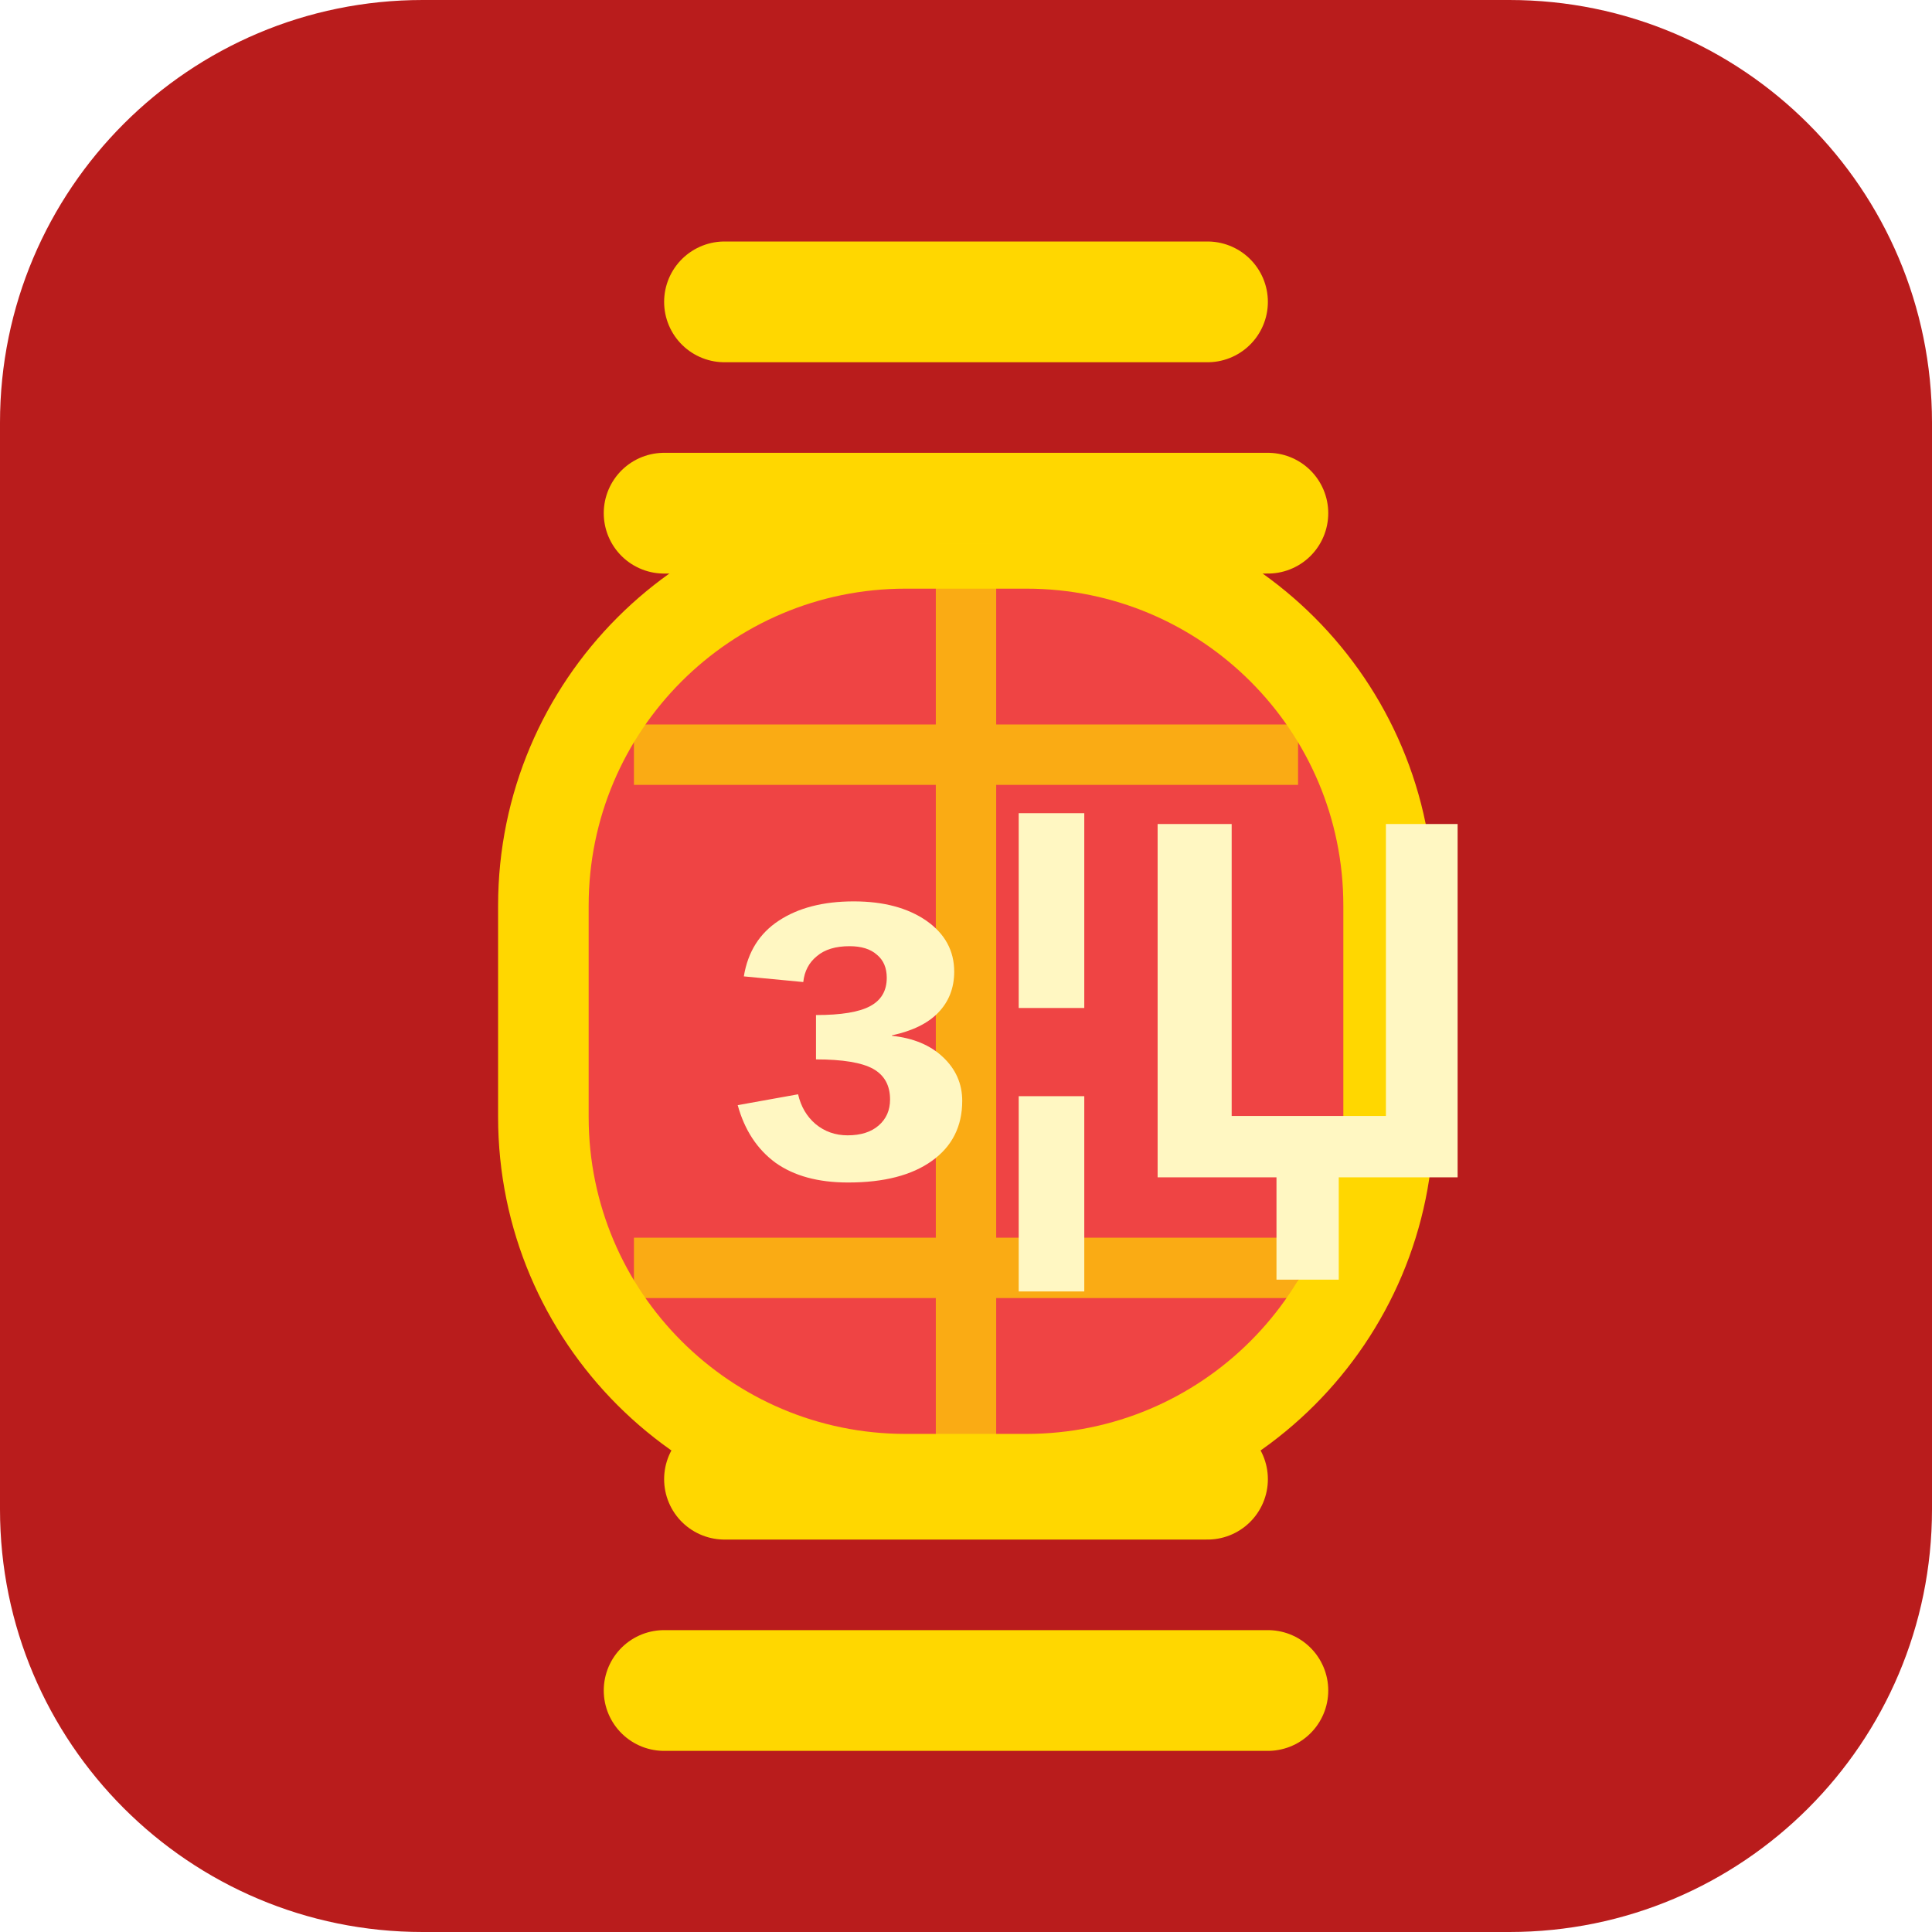
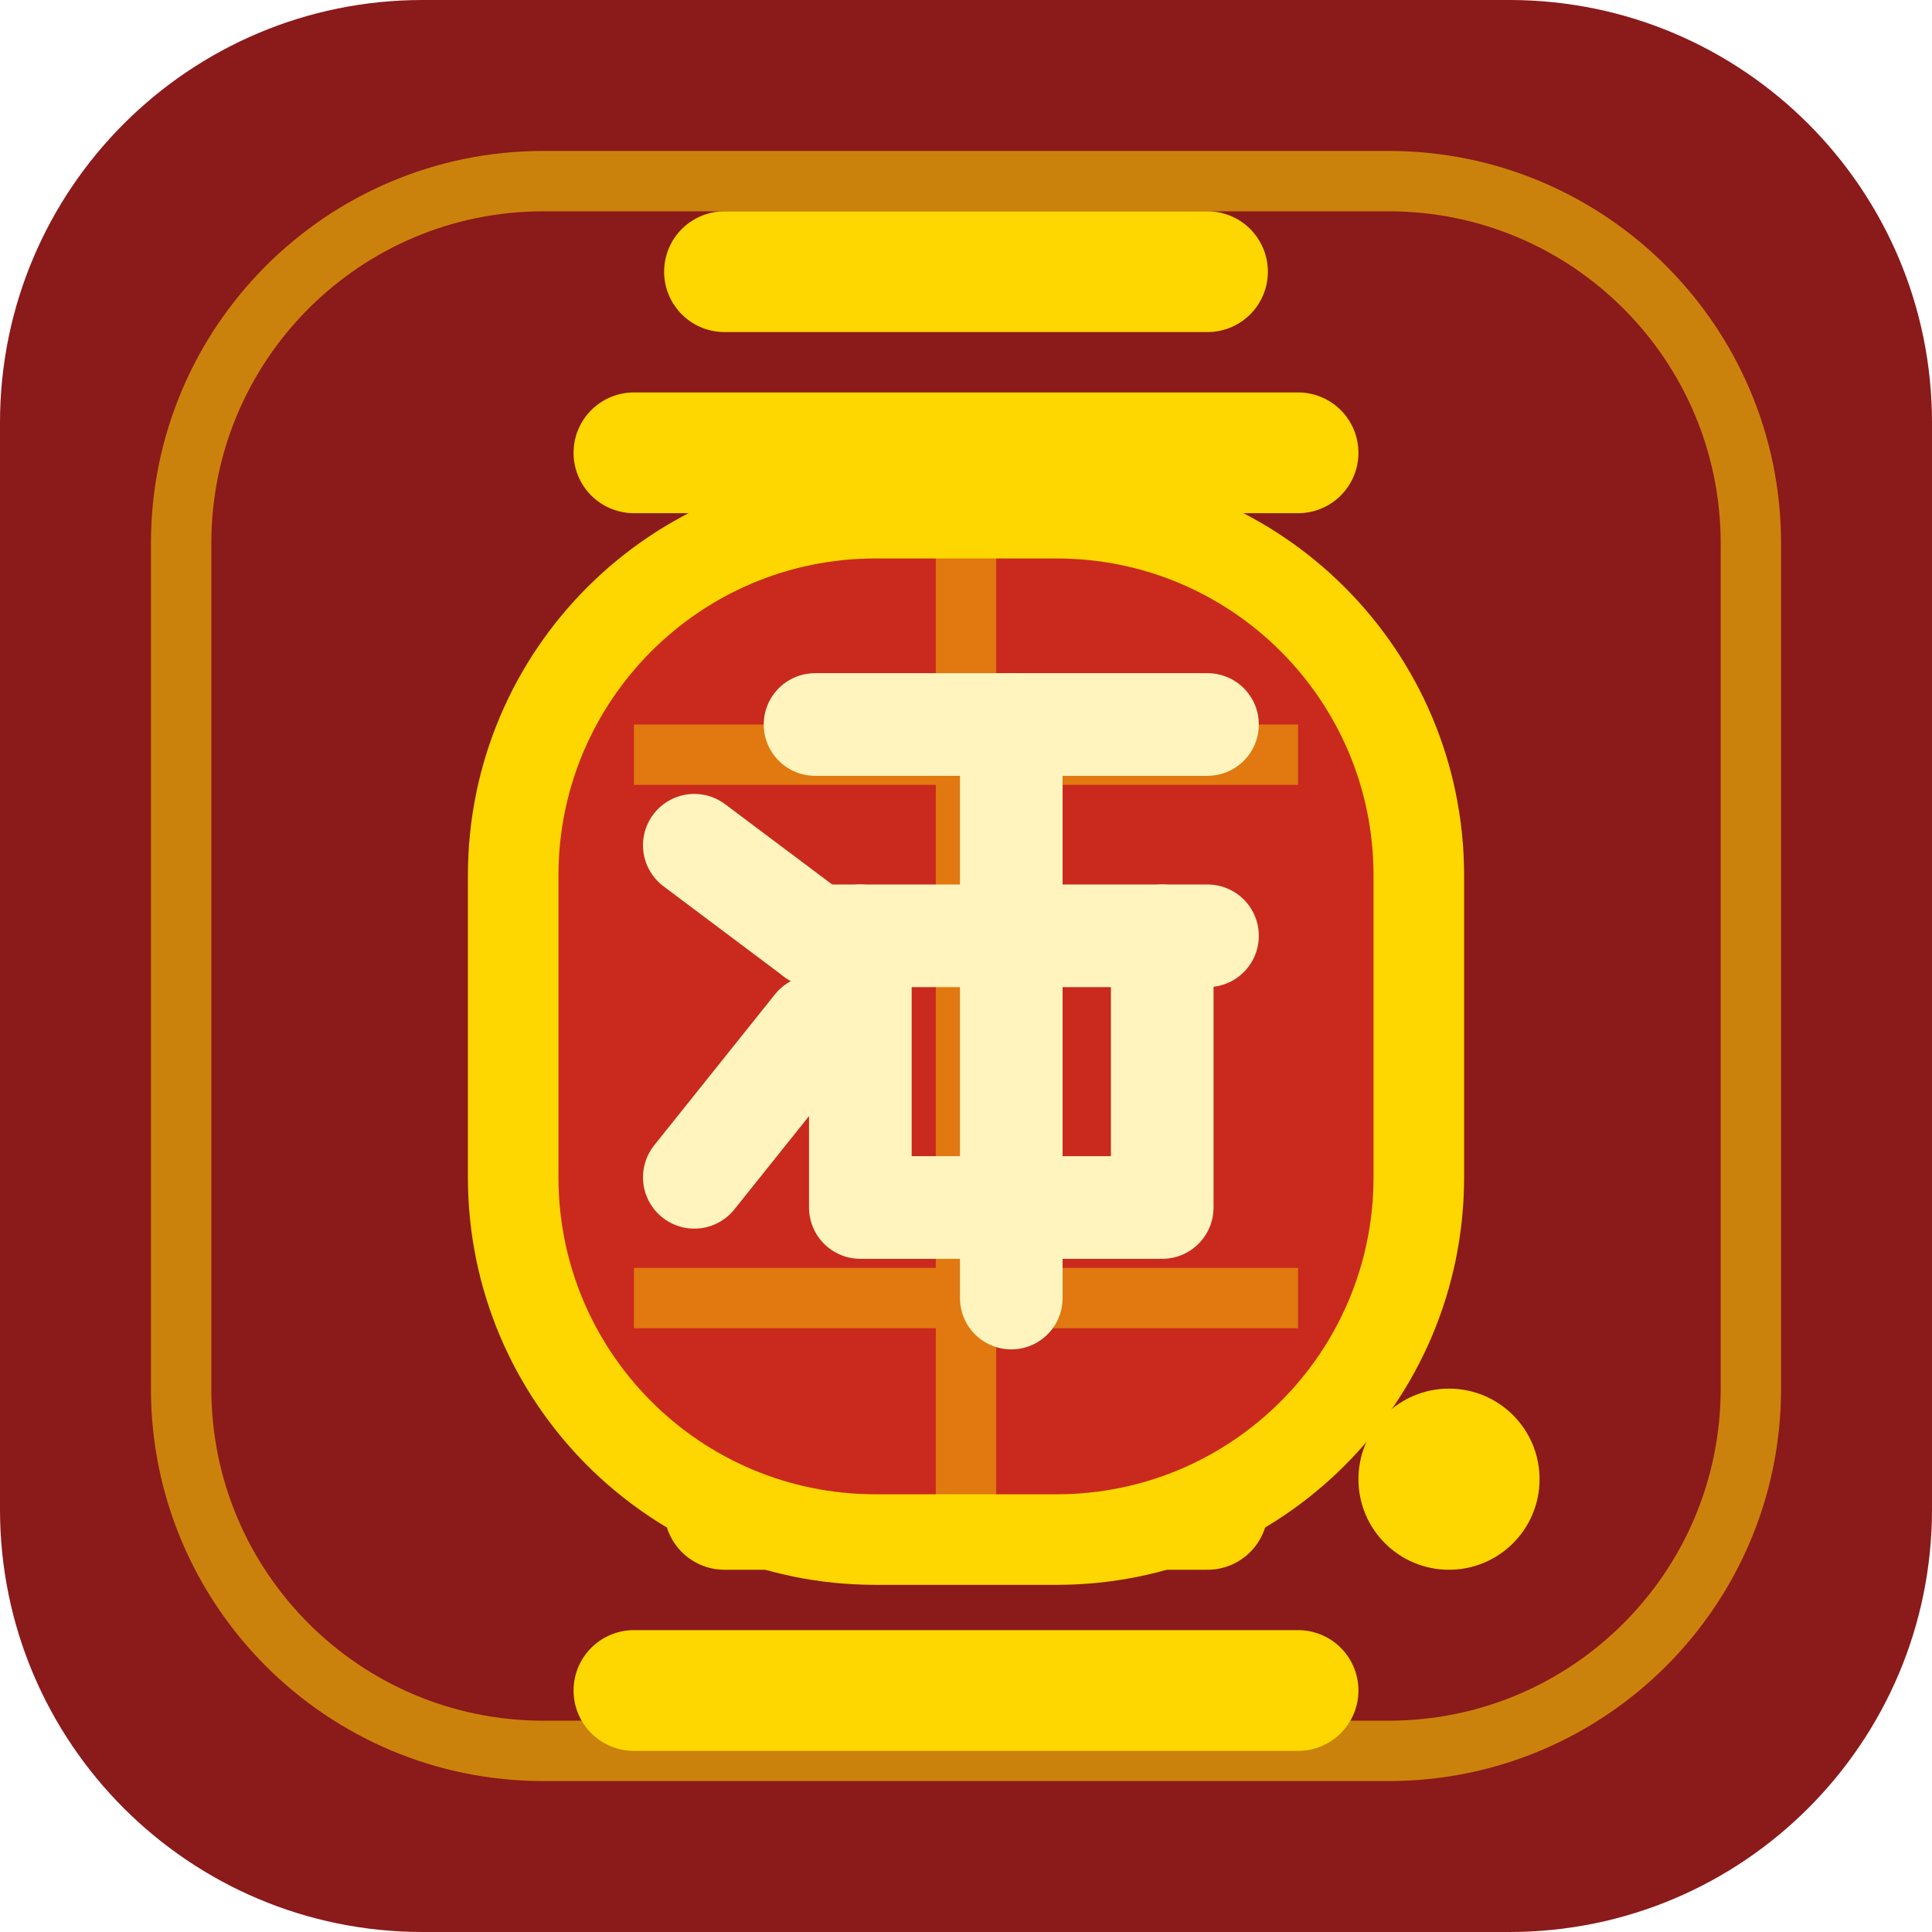
- <svg xmlns="http://www.w3.org/2000/svg" viewBox="0 0 64 64" role="img" aria-label="Chinese lantern badge">
-   <rect width="64" height="64" rx="14" fill="#b91c1c" />
-   <path d="M24 10h16M22 17h20M24 49h16M22 56h20" stroke="#ffd700" stroke-width="4" stroke-linecap="round" />
-   <rect x="18" y="18" width="28" height="31" rx="12" fill="#ef4444" stroke="#ffd700" stroke-width="3" />
-   <path d="M32 18v31M21 25h22M21 42h22" stroke="#ffd700" stroke-width="2" opacity=".7" />
-   <text x="24" y="39" font-family="Arial, sans-serif" font-size="17" font-weight="800" fill="#fff7c2">з¦Џ</text>
+ <svg xmlns="http://www.w3.org/2000/svg" viewBox="0 0 64 64" role="img" aria-label="Ancient China lantern badge">
+   <rect width="64" height="64" rx="14" fill="#8b1a1a" />
+   <rect x="6" y="6" width="52" height="52" rx="12" fill="none" stroke="#ffd700" stroke-width="2" opacity=".55" />
+   <path d="M24 9h16M21 15h22M24 50h16M21 56h22" stroke="#ffd700" stroke-width="4" stroke-linecap="round" />
+   <rect x="17" y="17" width="30" height="34" rx="12" fill="#c92a1d" stroke="#ffd700" stroke-width="3" />
+   <path d="M32 17v34M21 25h22M21 43h22" stroke="#ffd700" stroke-width="2" opacity=".45" />
+   <g fill="none" stroke="#fff4bd" stroke-width="3.4" stroke-linecap="round" stroke-linejoin="round">
+     <path d="M27 24h13" />
+     <path d="M33.5 24v19" />
+     <path d="M27 31h13" />
+     <path d="M28.5 31v9h10v-9" />
+     <path d="M23 28l4 3" />
+     <path d="M23 39l4-5" />
+   </g>
+   <circle cx="48" cy="49" r="3" fill="#ffd700" />
</svg>
